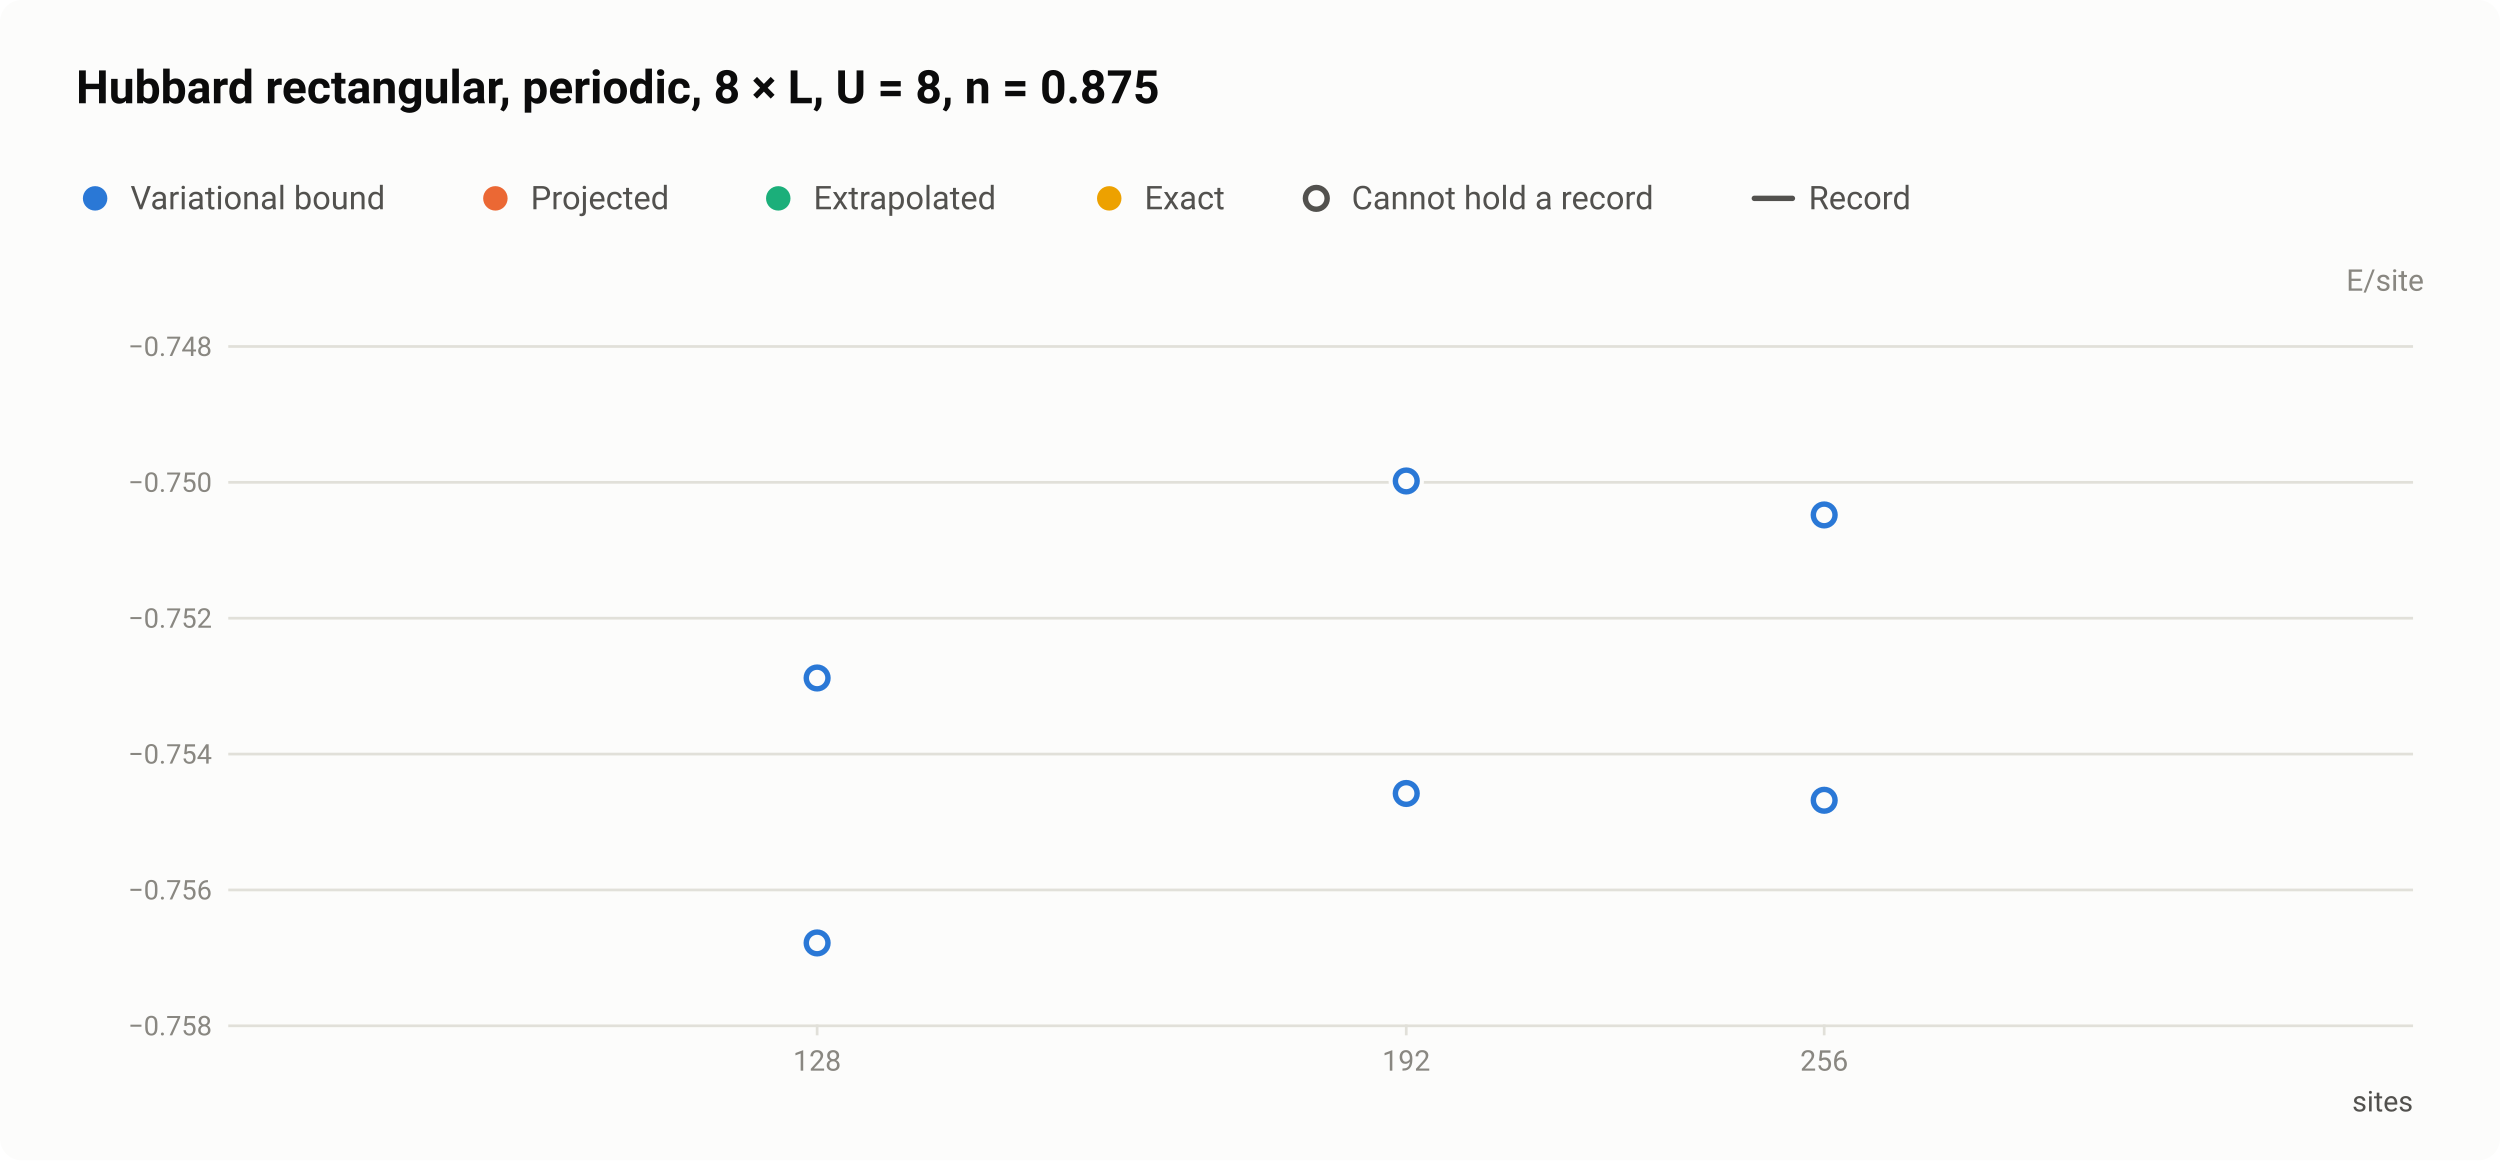
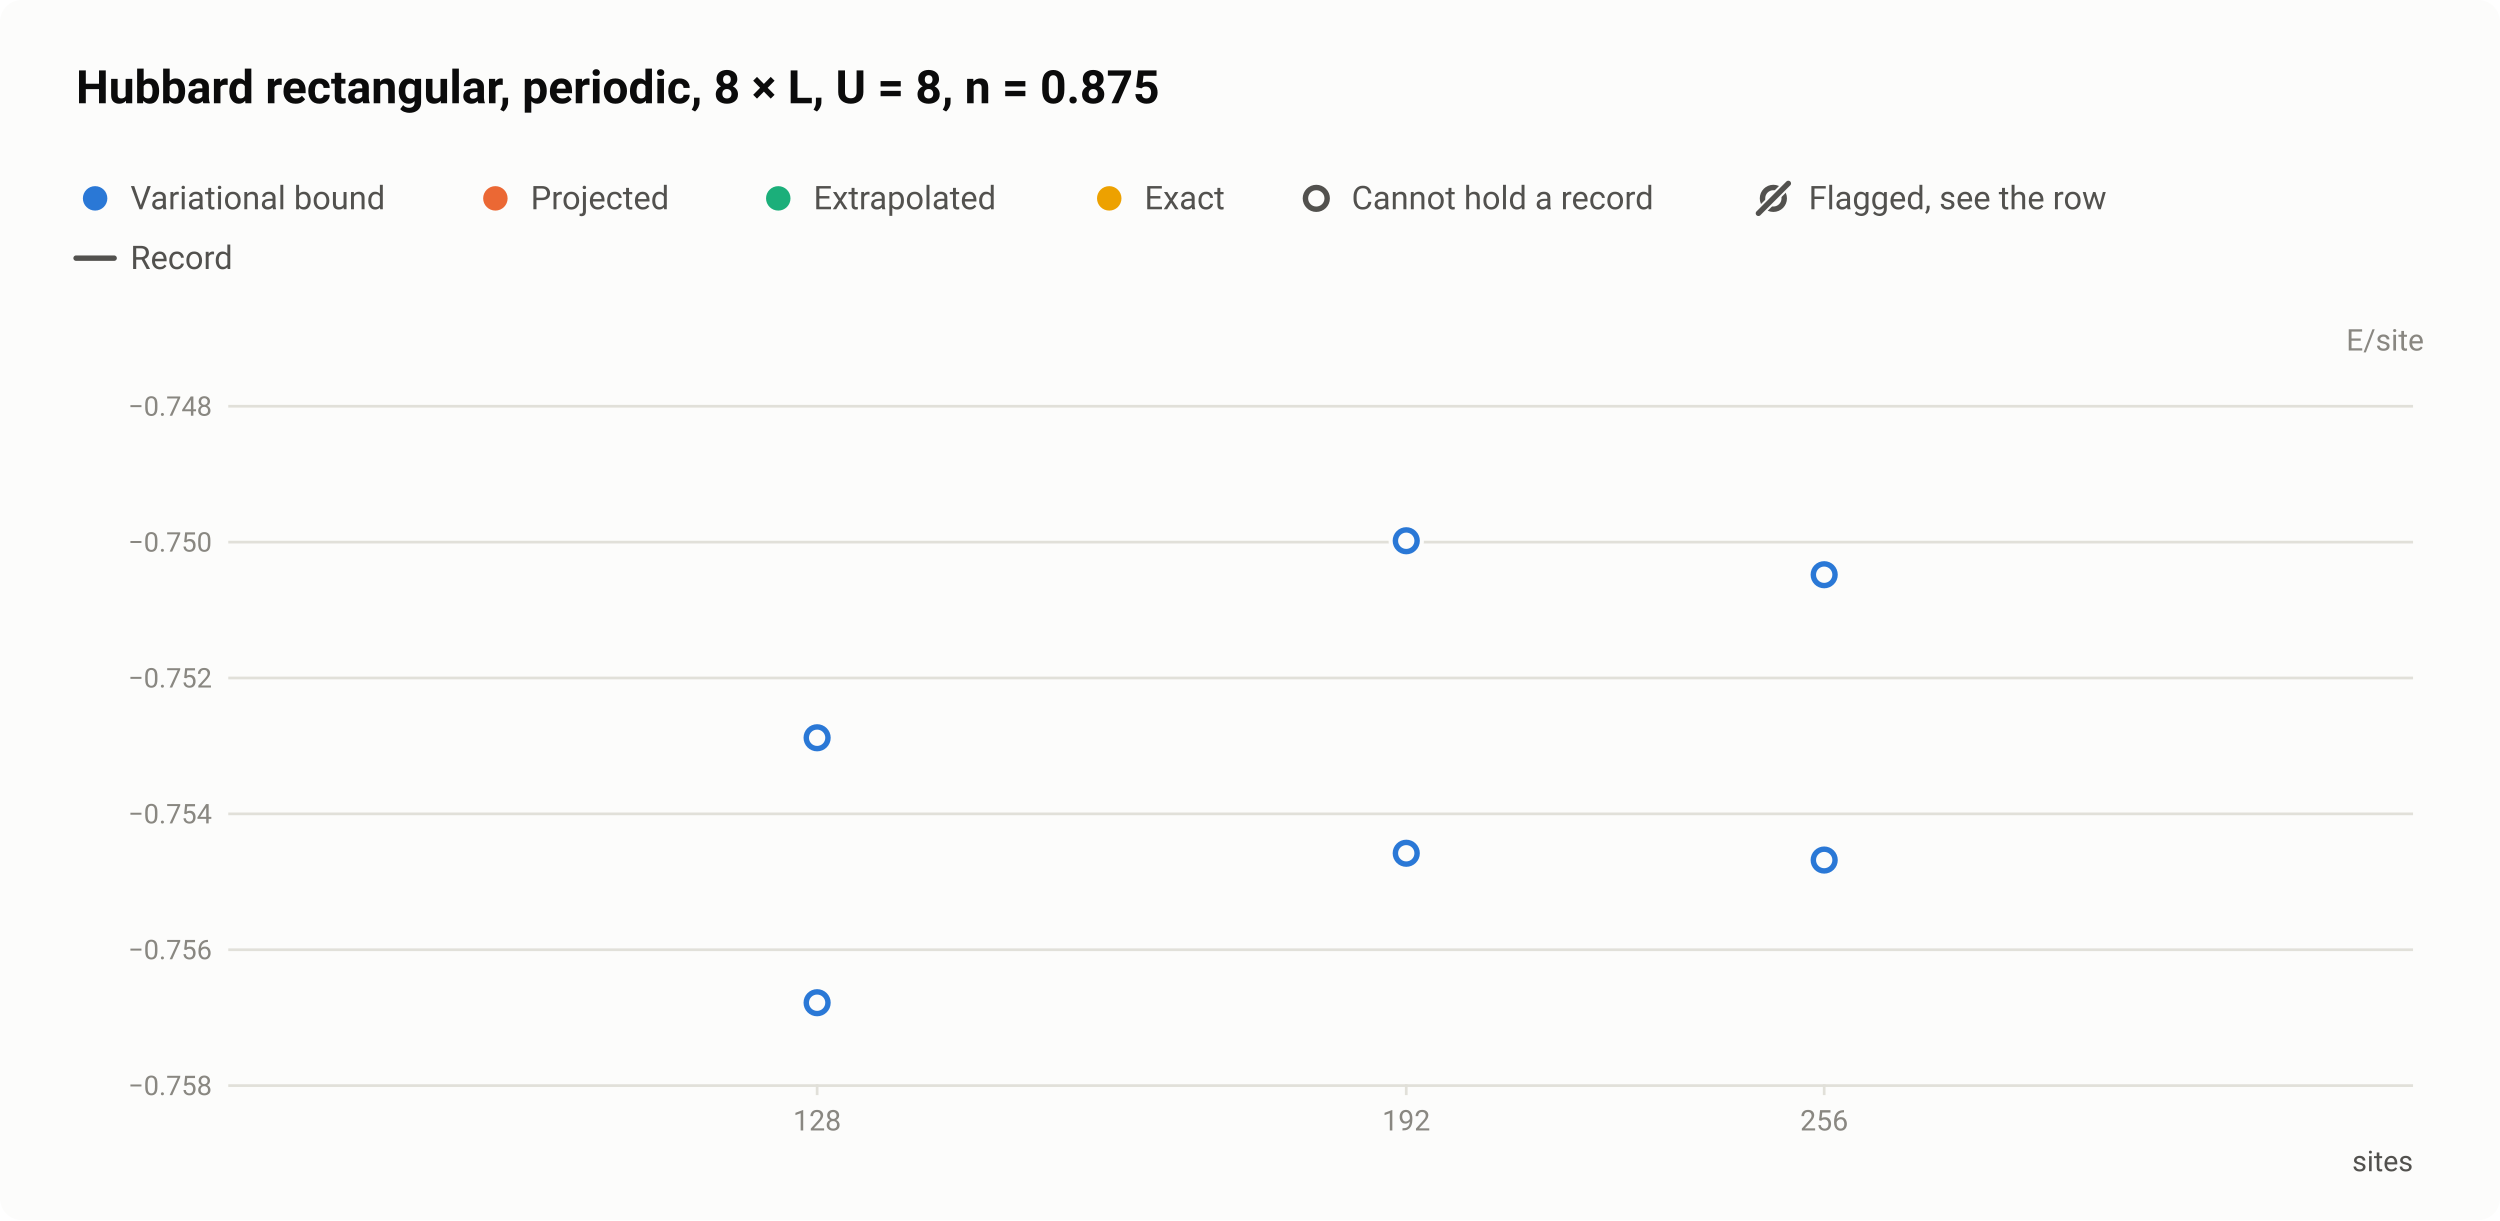
- <svg xmlns="http://www.w3.org/2000/svg" width="920" height="427" viewBox="0 0 920 427" role="img" aria-labelledby="title desc">
+ <svg xmlns="http://www.w3.org/2000/svg" width="920" height="449" viewBox="0 0 920 449" role="img" aria-labelledby="title desc">
  <style>text{font-family:system-ui,-apple-system,"Segoe UI",Roboto,"Helvetica Neue",Arial,sans-serif}</style>
-   <rect width="920" height="427" rx="8" fill="#fcfcfb" />
+   <rect width="920" height="449" rx="8" fill="#fcfcfb" />
  <text x="28" y="38" font-size="17" fill="#0b0b0b" font-weight="600">Hubbard rectangular, periodic, 8 × L, U = 8, n = 0.875</text>
  <circle cx="35" cy="73" r="6.5" fill="#fcfcfb" />
  <circle cx="35" cy="73" r="4.5" fill="#2a78d6" />
  <text x="48" y="77" font-size="12" fill="#52514e">Variational bound</text>
  <circle cx="182.3" cy="73" r="6.5" fill="#fcfcfb" />
  <circle cx="182.3" cy="73" r="4.5" fill="#eb6834" />
  <text x="195.3" y="77" font-size="12" fill="#52514e">Projected</text>
  <circle cx="286.4" cy="73" r="6.5" fill="#fcfcfb" />
  <circle cx="286.4" cy="73" r="4.5" fill="#1baf7a" />
  <text x="299.4" y="77" font-size="12" fill="#52514e">Extrapolated</text>
  <circle cx="408.2" cy="73" r="6.5" fill="#fcfcfb" />
  <circle cx="408.2" cy="73" r="4.5" fill="#eda100" />
  <text x="421.2" y="77" font-size="12" fill="#52514e">Exact</text>
  <circle cx="484.4" cy="73" r="6.5" fill="#fcfcfb" />
  <circle cx="484.4" cy="73" r="4" fill="#fcfcfb" stroke="#52514e" stroke-width="2" />
  <text x="497.4" y="77" font-size="12" fill="#52514e">Cannot hold a record</text>
-   <path d="M645.6 73H659.6" stroke="#52514e" stroke-width="2" stroke-linecap="round" />
-   <text x="665.6" y="77" font-size="12" fill="#52514e">Record</text>
-   <text x="892" y="107" font-size="11" fill="#898781" text-anchor="end">E/site</text>
-   <path d="M84 377.5H888" stroke="#e1e0d9" stroke-width="1" />
-   <text x="78" y="381" font-size="10" fill="#898781" text-anchor="end" style="font-variant-numeric:tabular-nums">−0.758</text>
-   <path d="M84 327.5H888" stroke="#e1e0d9" stroke-width="1" />
-   <text x="78" y="331" font-size="10" fill="#898781" text-anchor="end" style="font-variant-numeric:tabular-nums">−0.756</text>
-   <path d="M84 277.5H888" stroke="#e1e0d9" stroke-width="1" />
-   <text x="78" y="281" font-size="10" fill="#898781" text-anchor="end" style="font-variant-numeric:tabular-nums">−0.754</text>
-   <path d="M84 227.5H888" stroke="#e1e0d9" stroke-width="1" />
-   <text x="78" y="231" font-size="10" fill="#898781" text-anchor="end" style="font-variant-numeric:tabular-nums">−0.752</text>
-   <path d="M84 177.5H888" stroke="#e1e0d9" stroke-width="1" />
-   <text x="78" y="181" font-size="10" fill="#898781" text-anchor="end" style="font-variant-numeric:tabular-nums">−0.750</text>
-   <path d="M84 127.5H888" stroke="#e1e0d9" stroke-width="1" />
-   <text x="78" y="131" font-size="10" fill="#898781" text-anchor="end" style="font-variant-numeric:tabular-nums">−0.748</text>
-   <path d="M300.7 377v4" stroke="#e1e0d9" stroke-width="1" />
-   <text x="300.7" y="394" font-size="10.5" fill="#898781" text-anchor="middle" style="font-variant-numeric:tabular-nums">128</text>
-   <path d="M517.5 377v4" stroke="#e1e0d9" stroke-width="1" />
-   <text x="517.5" y="394" font-size="10.5" fill="#898781" text-anchor="middle" style="font-variant-numeric:tabular-nums">192</text>
-   <path d="M671.3 377v4" stroke="#e1e0d9" stroke-width="1" />
-   <text x="671.3" y="394" font-size="10.5" fill="#898781" text-anchor="middle" style="font-variant-numeric:tabular-nums">256</text>
-   <text x="888" y="409" font-size="10.5" fill="#52514e" text-anchor="end">sites</text>
+   <circle cx="652.6" cy="73" r="4" fill="none" stroke="#52514e" stroke-width="2" />
+   <path d="M647.1 78.5L658.1 67.5" stroke="#fcfcfb" stroke-width="3.5" stroke-linecap="round" />
+   <path d="M647.1 78.5L658.1 67.5" stroke="#52514e" stroke-width="2" stroke-linecap="round" />
+   <text x="665.6" y="77" font-size="12" fill="#52514e">Flagged, see the row</text>
+   <path d="M28 95H42" stroke="#52514e" stroke-width="2" stroke-linecap="round" />
+   <text x="48" y="99" font-size="12" fill="#52514e">Record</text>
+   <text x="892" y="129" font-size="11" fill="#898781" text-anchor="end">E/site</text>
+   <path d="M84 399.5H888" stroke="#e1e0d9" stroke-width="1" />
+   <text x="78" y="403" font-size="10" fill="#898781" text-anchor="end" style="font-variant-numeric:tabular-nums">−0.758</text>
+   <path d="M84 349.5H888" stroke="#e1e0d9" stroke-width="1" />
+   <text x="78" y="353" font-size="10" fill="#898781" text-anchor="end" style="font-variant-numeric:tabular-nums">−0.756</text>
+   <path d="M84 299.5H888" stroke="#e1e0d9" stroke-width="1" />
+   <text x="78" y="303" font-size="10" fill="#898781" text-anchor="end" style="font-variant-numeric:tabular-nums">−0.754</text>
+   <path d="M84 249.5H888" stroke="#e1e0d9" stroke-width="1" />
+   <text x="78" y="253" font-size="10" fill="#898781" text-anchor="end" style="font-variant-numeric:tabular-nums">−0.752</text>
+   <path d="M84 199.5H888" stroke="#e1e0d9" stroke-width="1" />
+   <text x="78" y="203" font-size="10" fill="#898781" text-anchor="end" style="font-variant-numeric:tabular-nums">−0.750</text>
+   <path d="M84 149.5H888" stroke="#e1e0d9" stroke-width="1" />
+   <text x="78" y="153" font-size="10" fill="#898781" text-anchor="end" style="font-variant-numeric:tabular-nums">−0.748</text>
+   <path d="M300.7 399v4" stroke="#e1e0d9" stroke-width="1" />
+   <text x="300.7" y="416" font-size="10.5" fill="#898781" text-anchor="middle" style="font-variant-numeric:tabular-nums">128</text>
+   <path d="M517.5 399v4" stroke="#e1e0d9" stroke-width="1" />
+   <text x="517.5" y="416" font-size="10.5" fill="#898781" text-anchor="middle" style="font-variant-numeric:tabular-nums">192</text>
+   <path d="M671.3 399v4" stroke="#e1e0d9" stroke-width="1" />
+   <text x="671.3" y="416" font-size="10.5" fill="#898781" text-anchor="middle" style="font-variant-numeric:tabular-nums">256</text>
+   <text x="888" y="431" font-size="10.5" fill="#52514e" text-anchor="end">sites</text>
  <a class="pt" href="/instances/#r-Hubbard_rectangular-8x16_128_P_56_8-7e34e364">
-     <circle cx="300.7" cy="249.5" r="6.5" fill="#fcfcfb" />
-     <circle cx="300.7" cy="249.5" r="4" fill="#fcfcfb" stroke="#2a78d6" stroke-width="2" />
+     <circle cx="300.7" cy="271.5" r="6.5" fill="#fcfcfb" />
+     <circle cx="300.7" cy="271.5" r="4" fill="#fcfcfb" stroke="#2a78d6" stroke-width="2" />
  </a>
  <a class="pt" href="/instances/#r-Hubbard_rectangular-8x16_128_P_56_8-7afab777">
-     <circle cx="300.7" cy="347" r="6.5" fill="#fcfcfb" />
-     <circle cx="300.7" cy="347" r="4" fill="#fcfcfb" stroke="#2a78d6" stroke-width="2" />
+     <circle cx="300.7" cy="369" r="6.5" fill="#fcfcfb" />
+     <circle cx="300.7" cy="369" r="4" fill="#fcfcfb" stroke="#2a78d6" stroke-width="2" />
  </a>
  <a class="pt" href="/instances/#r-Hubbard_rectangular-8x24_192_P_84_8-74024115">
-     <circle cx="517.5" cy="177" r="6.5" fill="#fcfcfb" />
-     <circle cx="517.5" cy="177" r="4" fill="#fcfcfb" stroke="#2a78d6" stroke-width="2" />
+     <circle cx="517.5" cy="199" r="6.5" fill="#fcfcfb" />
+     <circle cx="517.5" cy="199" r="4" fill="#fcfcfb" stroke="#2a78d6" stroke-width="2" />
  </a>
  <a class="pt" href="/instances/#r-Hubbard_rectangular-8x24_192_P_84_8-a0810747">
-     <circle cx="517.5" cy="292" r="6.5" fill="#fcfcfb" />
-     <circle cx="517.5" cy="292" r="4" fill="#fcfcfb" stroke="#2a78d6" stroke-width="2" />
+     <circle cx="517.5" cy="314" r="6.5" fill="#fcfcfb" />
+     <circle cx="517.5" cy="314" r="4" fill="#fcfcfb" stroke="#2a78d6" stroke-width="2" />
  </a>
  <a class="pt" href="/instances/#r-Hubbard_rectangular-8x32_256_P_112_8-798f2f80">
-     <circle cx="671.3" cy="189.5" r="6.5" fill="#fcfcfb" />
-     <circle cx="671.3" cy="189.5" r="4" fill="#fcfcfb" stroke="#2a78d6" stroke-width="2" />
+     <circle cx="671.3" cy="211.5" r="6.5" fill="#fcfcfb" />
+     <circle cx="671.3" cy="211.5" r="4" fill="#fcfcfb" stroke="#2a78d6" stroke-width="2" />
  </a>
  <a class="pt" href="/instances/#r-Hubbard_rectangular-8x32_256_P_112_8-63dac410">
-     <circle cx="671.3" cy="294.5" r="6.5" fill="#fcfcfb" />
-     <circle cx="671.3" cy="294.5" r="4" fill="#fcfcfb" stroke="#2a78d6" stroke-width="2" />
+     <circle cx="671.3" cy="316.5" r="6.5" fill="#fcfcfb" />
+     <circle cx="671.3" cy="316.5" r="4" fill="#fcfcfb" stroke="#2a78d6" stroke-width="2" />
  </a>
</svg>
